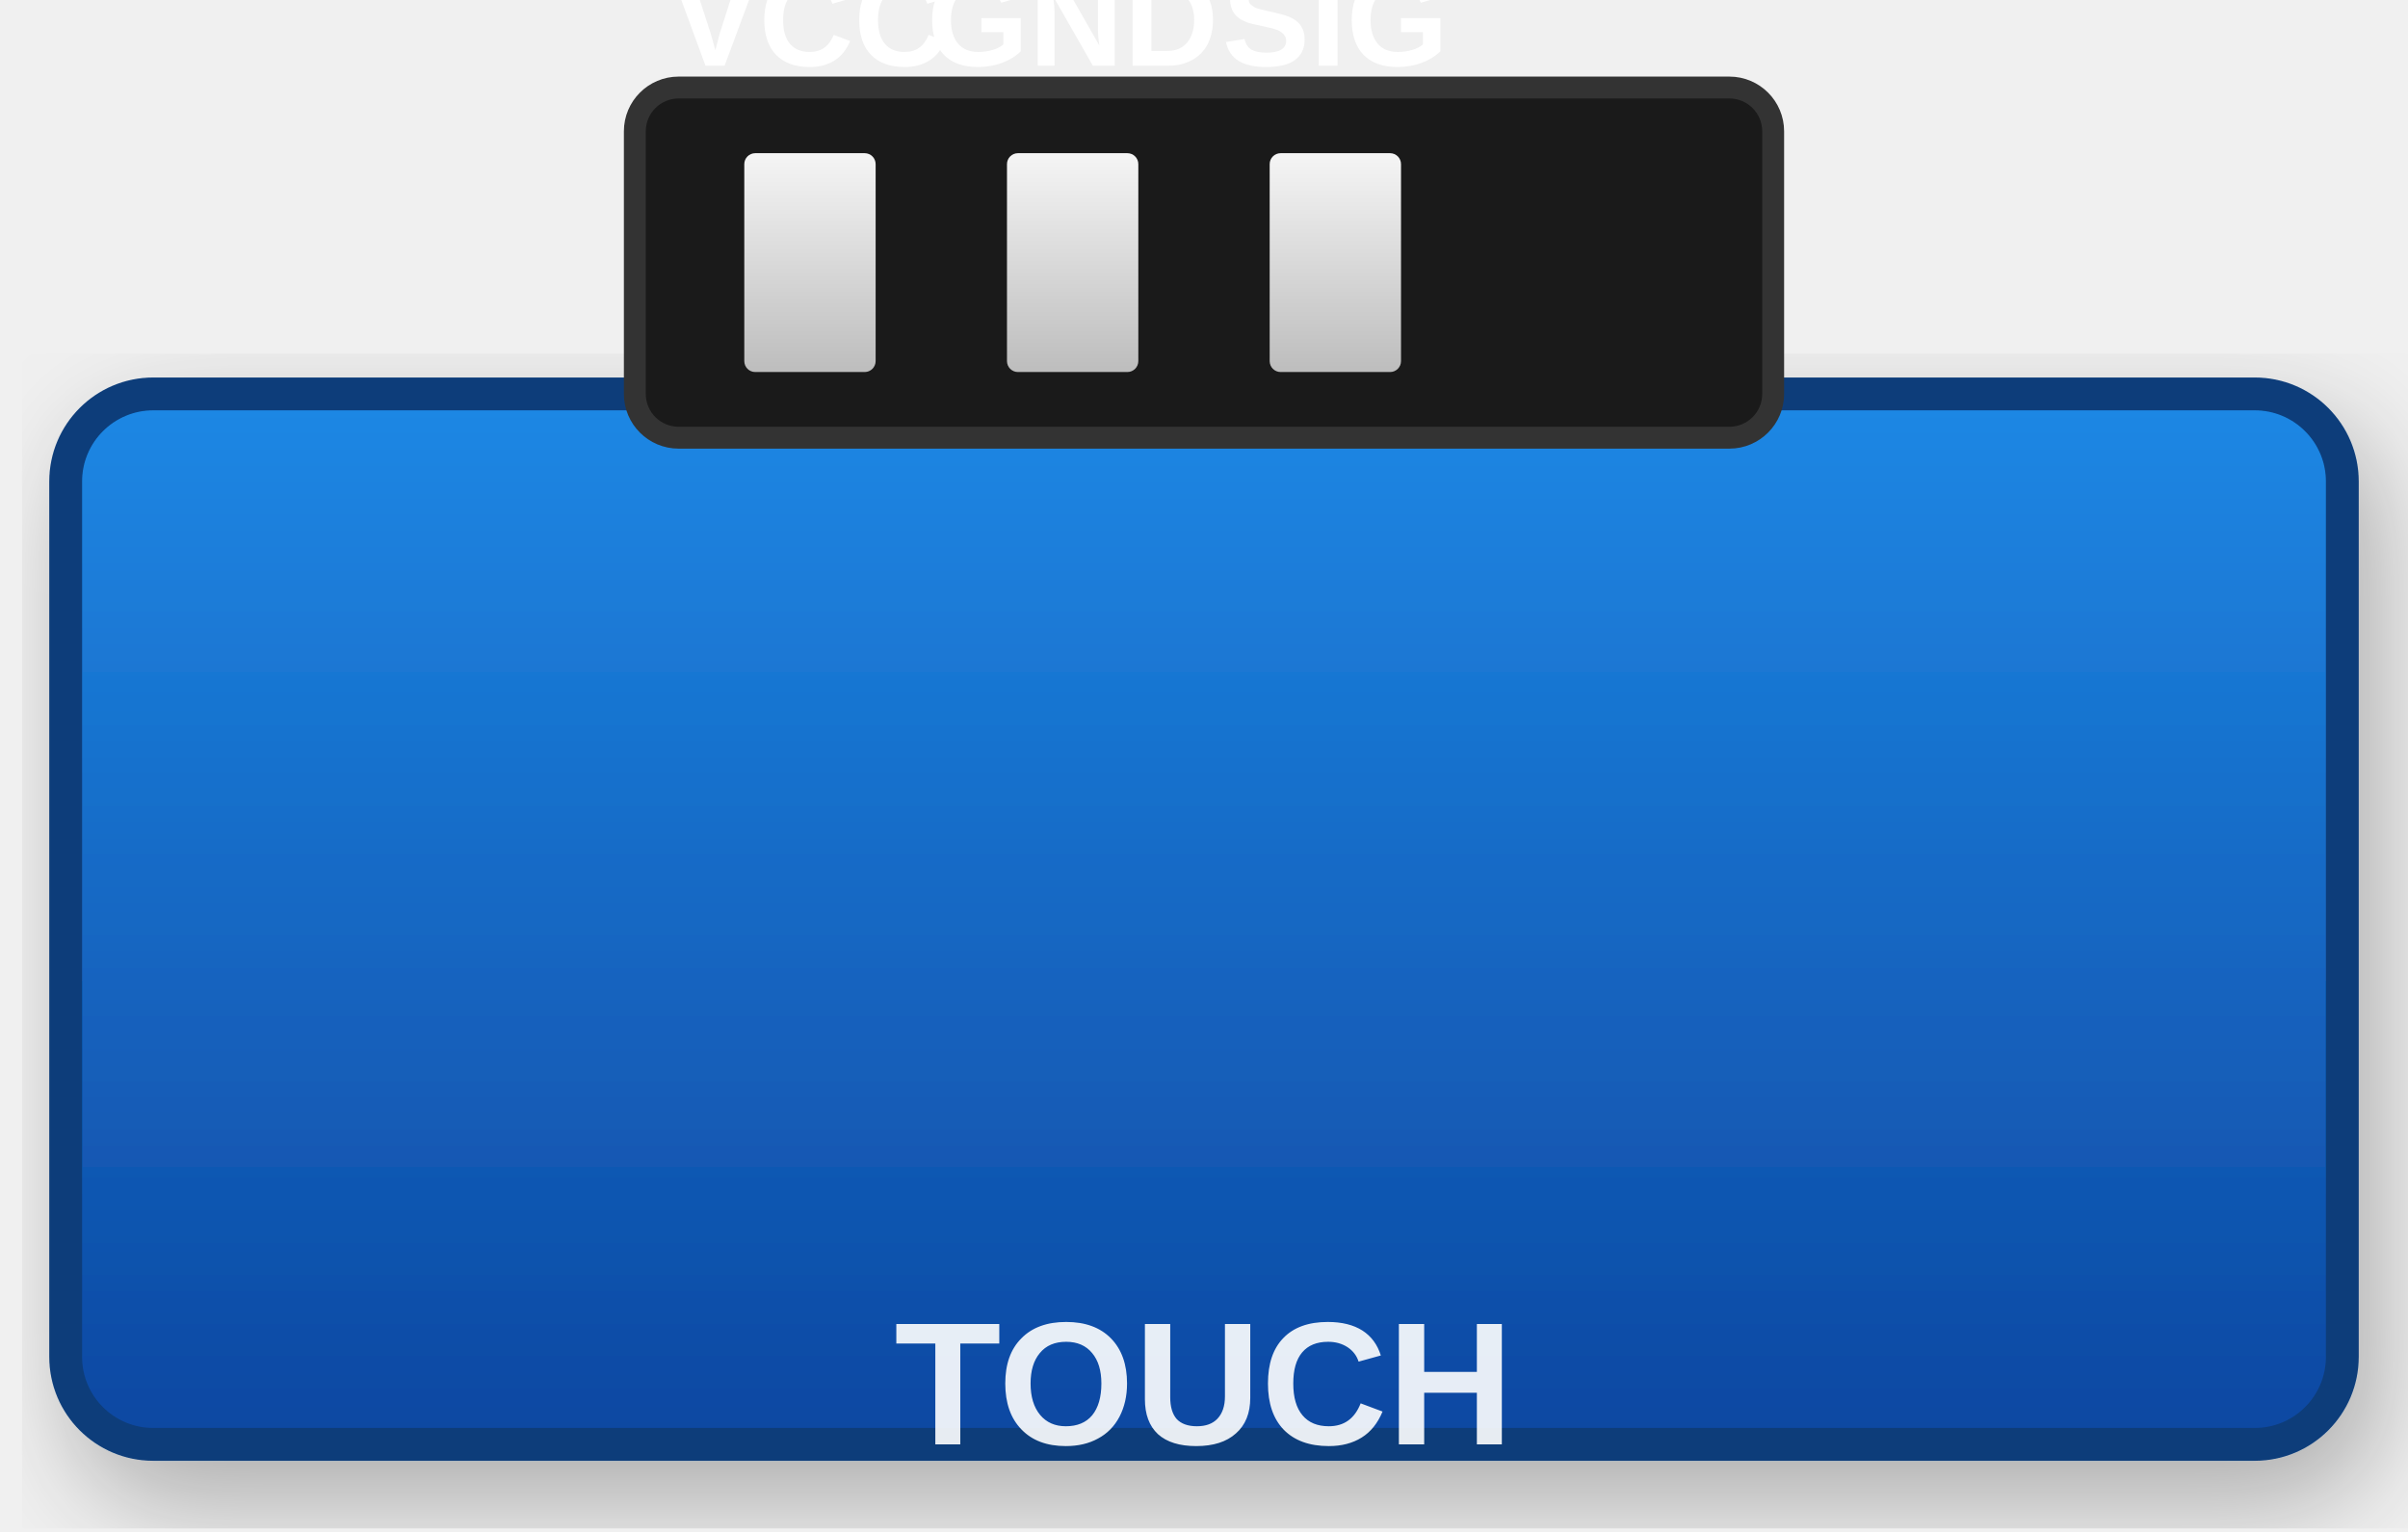
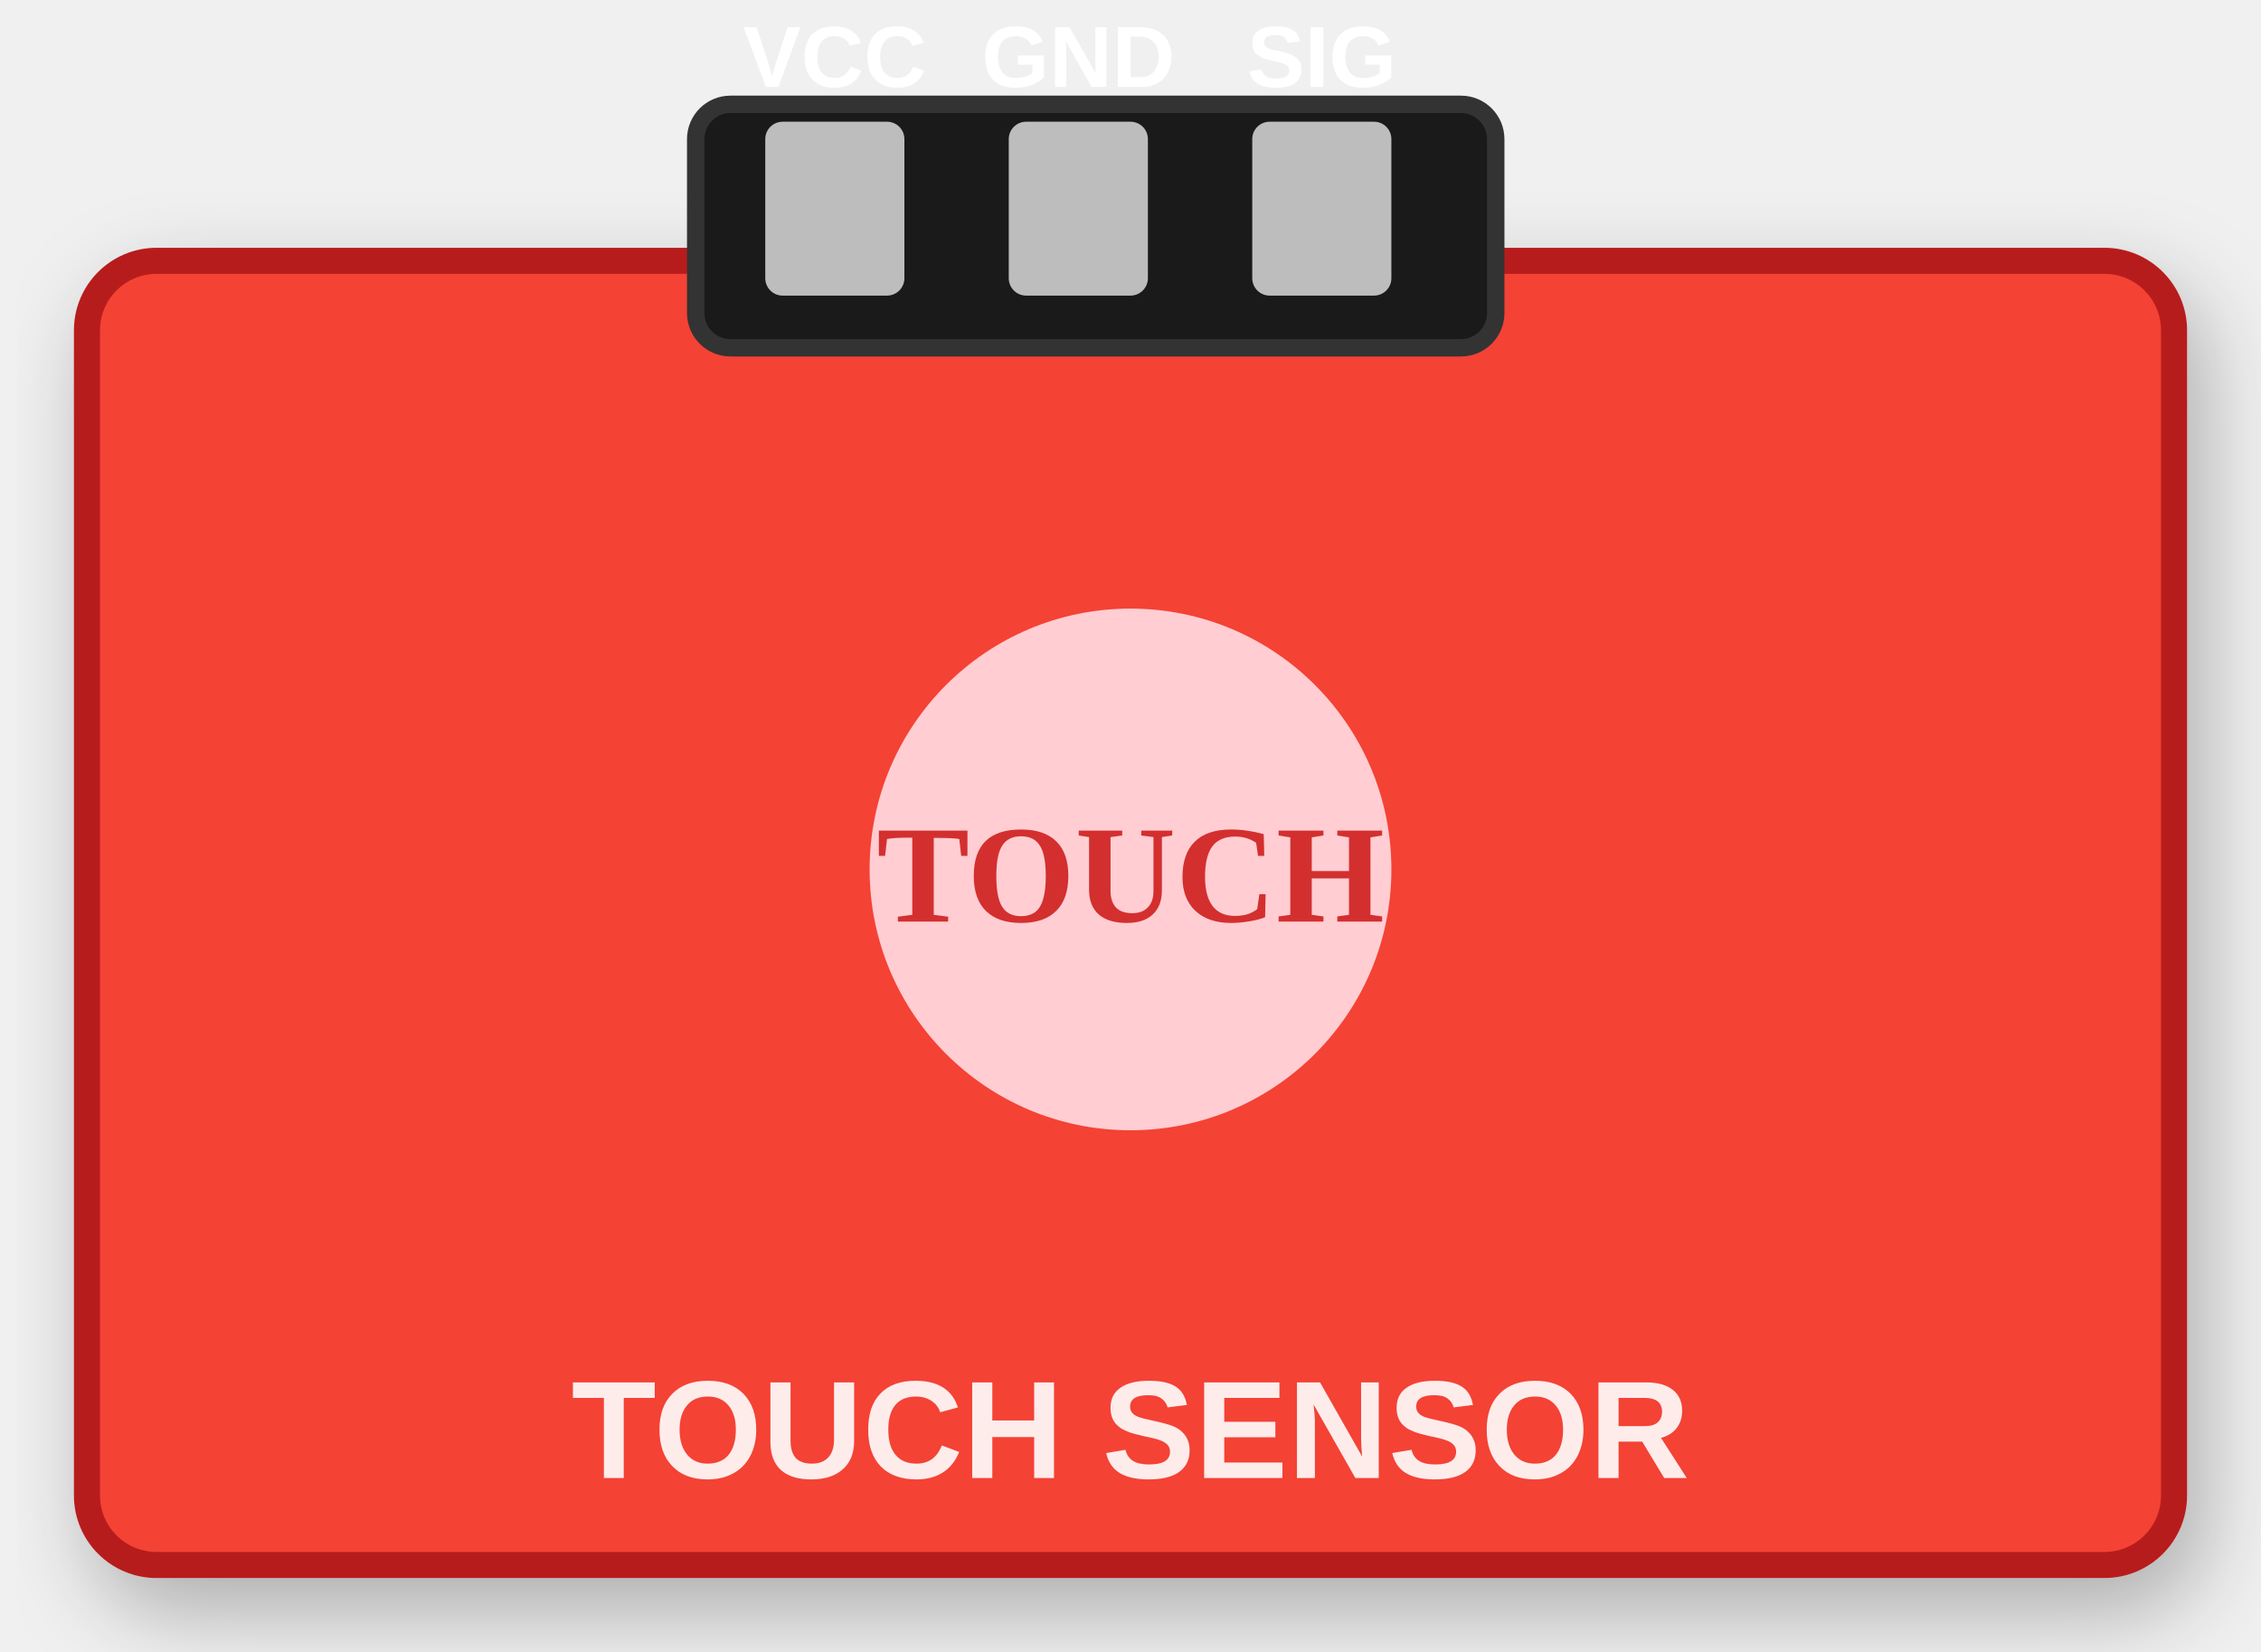
- <svg xmlns="http://www.w3.org/2000/svg" viewBox="0 0 110 70" width="110" height="70">
+ <svg xmlns="http://www.w3.org/2000/svg" viewBox="0 0 130 95" width="130" height="95">
  <defs>
-     <linearGradient id="pcb-touch" x1="0" y1="0" x2="0" y2="1">
-       <stop offset="0%" stop-color="#1E88E5" />
-       <stop offset="100%" stop-color="#0D47A1" />
-     </linearGradient>
-     <linearGradient id="pcbTeal-touch" x1="0" y1="0" x2="0" y2="1">
-       <stop offset="0%" stop-color="#00939d" />
-       <stop offset="100%" stop-color="#007982" />
-     </linearGradient>
-     <linearGradient id="metal-touch" x1="0" y1="0" x2="0" y2="1">
-       <stop offset="0%" stop-color="#eee" />
-       <stop offset="50%" stop-color="#fff" />
-       <stop offset="100%" stop-color="#999" />
-     </linearGradient>
-     <linearGradient id="pin-touch" x1="0" y1="0" x2="0" y2="1">
-       <stop offset="0%" stop-color="#f5f5f5" />
-       <stop offset="100%" stop-color="#bdbdbd" />
-     </linearGradient>
-     <filter id="sh-touch" x="-8%" y="-8%" width="116%" height="116%">
+     <filter id="sh-touch-sensor" x="-8%" y="-8%" width="116%" height="116%">
      <feDropShadow dx="1" dy="2" stdDeviation="2.5" flood-opacity="0.28" />
    </filter>
-     <filter id="glow-touch">
-       <feGaussianBlur stdDeviation="1.5" result="b" />
-       <feMerge>
-         <feMergeNode in="b" />
-         <feMergeNode in="SourceGraphic" />
-       </feMerge>
-     </filter>
  </defs>
-   <rect x="3" y="18" width="104" height="48" rx="4" fill="url(#pcb-touch)" stroke="#0a3d7a" stroke-width="1.5" filter="url(#sh-touch)" />
-   <rect x="29" y="4" width="52" height="16" rx="2" fill="#1a1a1a" stroke="#333" />
-   <rect x="34" y="7" width="6" height="10" fill="url(#pin-touch)" rx="0.5" />
-   <text x="37" y="3" text-anchor="middle" fill="#fff" font-size="6" font-weight="bold" font-family="Arial,sans-serif">VCC</text>
-   <rect x="46" y="7" width="6" height="10" fill="url(#pin-touch)" rx="0.5" />
-   <text x="49" y="3" text-anchor="middle" fill="#fff" font-size="6" font-weight="bold" font-family="Arial,sans-serif">GND</text>
-   <rect x="58" y="7" width="6" height="10" fill="url(#pin-touch)" rx="0.5" />
-   <text x="61" y="3" text-anchor="middle" fill="#fff" font-size="6" font-weight="bold" font-family="Arial,sans-serif">SIG</text>
-   <text x="55" y="66" text-anchor="middle" fill="#fff" font-size="8" font-weight="bold" font-family="Arial,sans-serif" opacity="0.9">TOUCH</text>
+   <rect x="5" y="15" width="120" height="75" rx="4" fill="#f44336" stroke="#b71c1c" stroke-width="1.5" filter="url(#sh-touch-sensor)" />
+   <rect x="40.0" y="6" width="46" height="14" rx="2" fill="#1a1a1a" stroke="#333" />
+   <rect x="44.0" y="7" width="8" height="10" fill="#bdbdbd" rx="1" />
+   <text x="48.0" y="5" text-anchor="middle" fill="#fff" font-size="5" font-weight="bold" font-family="Arial,sans-serif">VCC</text>
+   <rect x="58.0" y="7" width="8" height="10" fill="#bdbdbd" rx="1" />
+   <text x="62.0" y="5" text-anchor="middle" fill="#fff" font-size="5" font-weight="bold" font-family="Arial,sans-serif">GND</text>
+   <rect x="72.0" y="7" width="8" height="10" fill="#bdbdbd" rx="1" />
+   <text x="76.0" y="5" text-anchor="middle" fill="#fff" font-size="5" font-weight="bold" font-family="Arial,sans-serif">SIG</text>
+   <circle cx="65" cy="50" r="15" fill="#ffcdd2" />
+   <text x="65" y="53" text-anchor="middle" font-size="8" fill="#d32f2f" font-weight="bold">TOUCH</text>
+   <text x="65" y="85" text-anchor="middle" fill="#fff" font-size="8" font-weight="bold" font-family="Arial,sans-serif" opacity="0.9">TOUCH SENSOR</text>
</svg>
